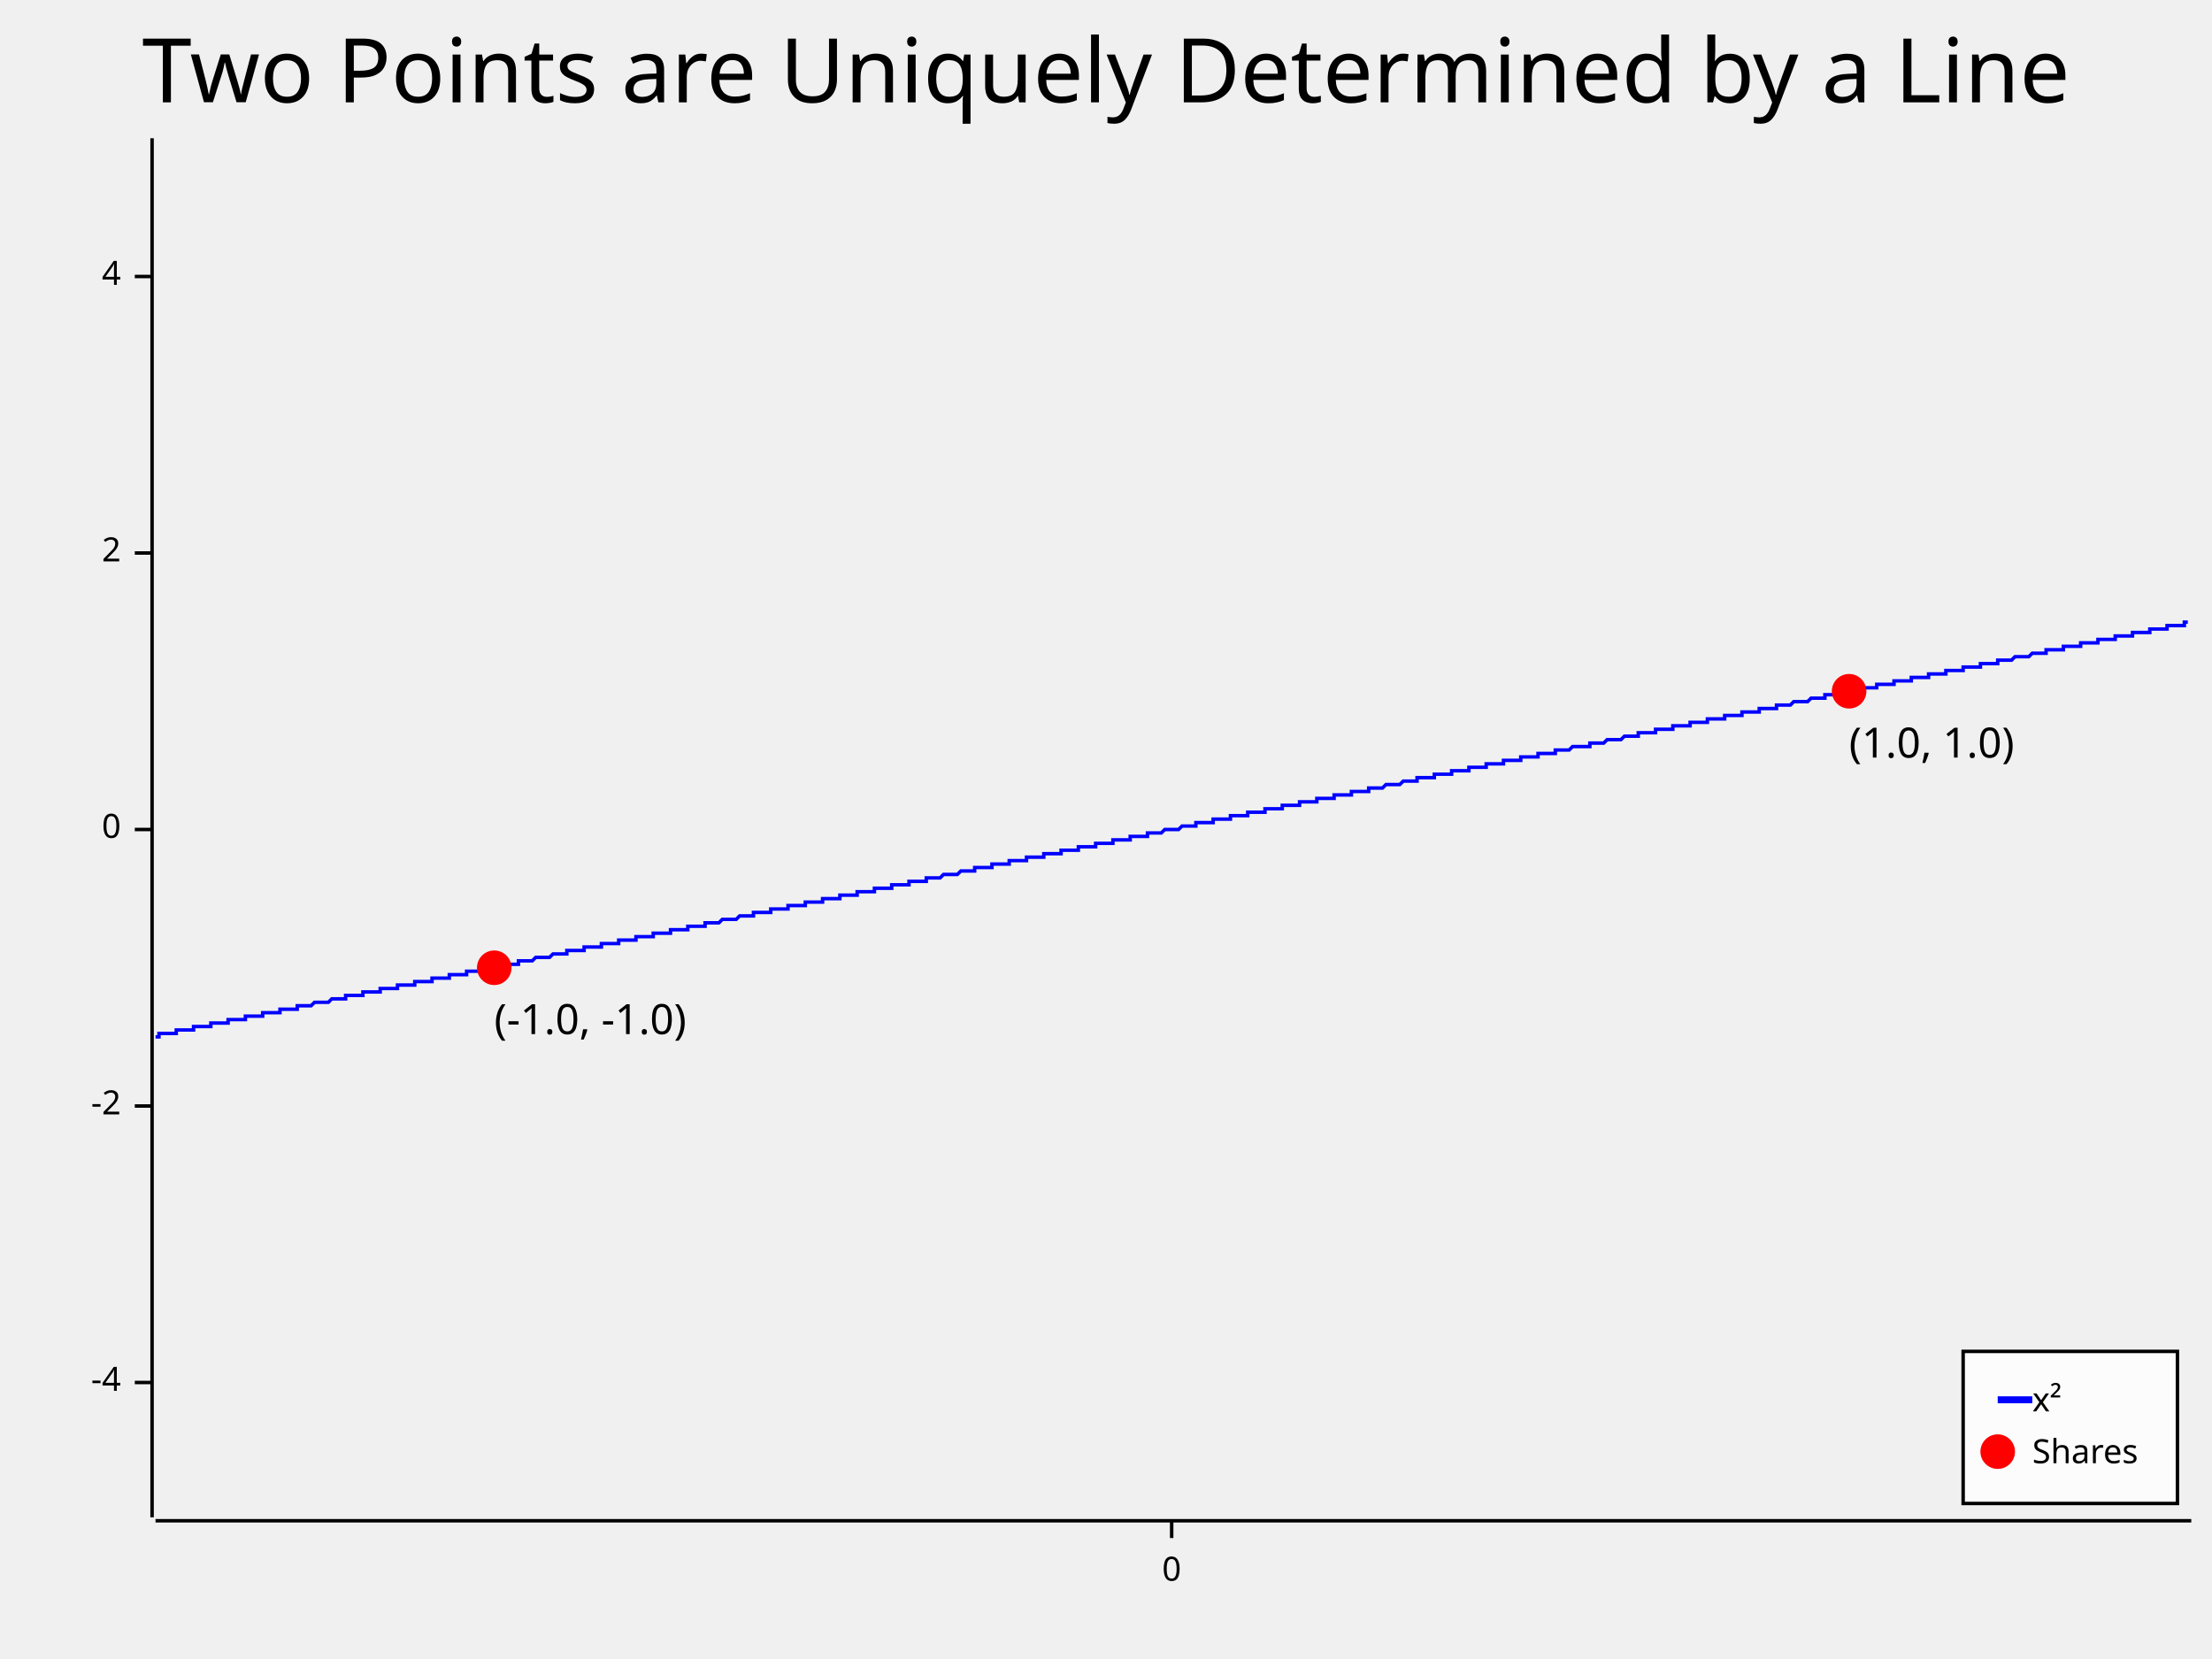
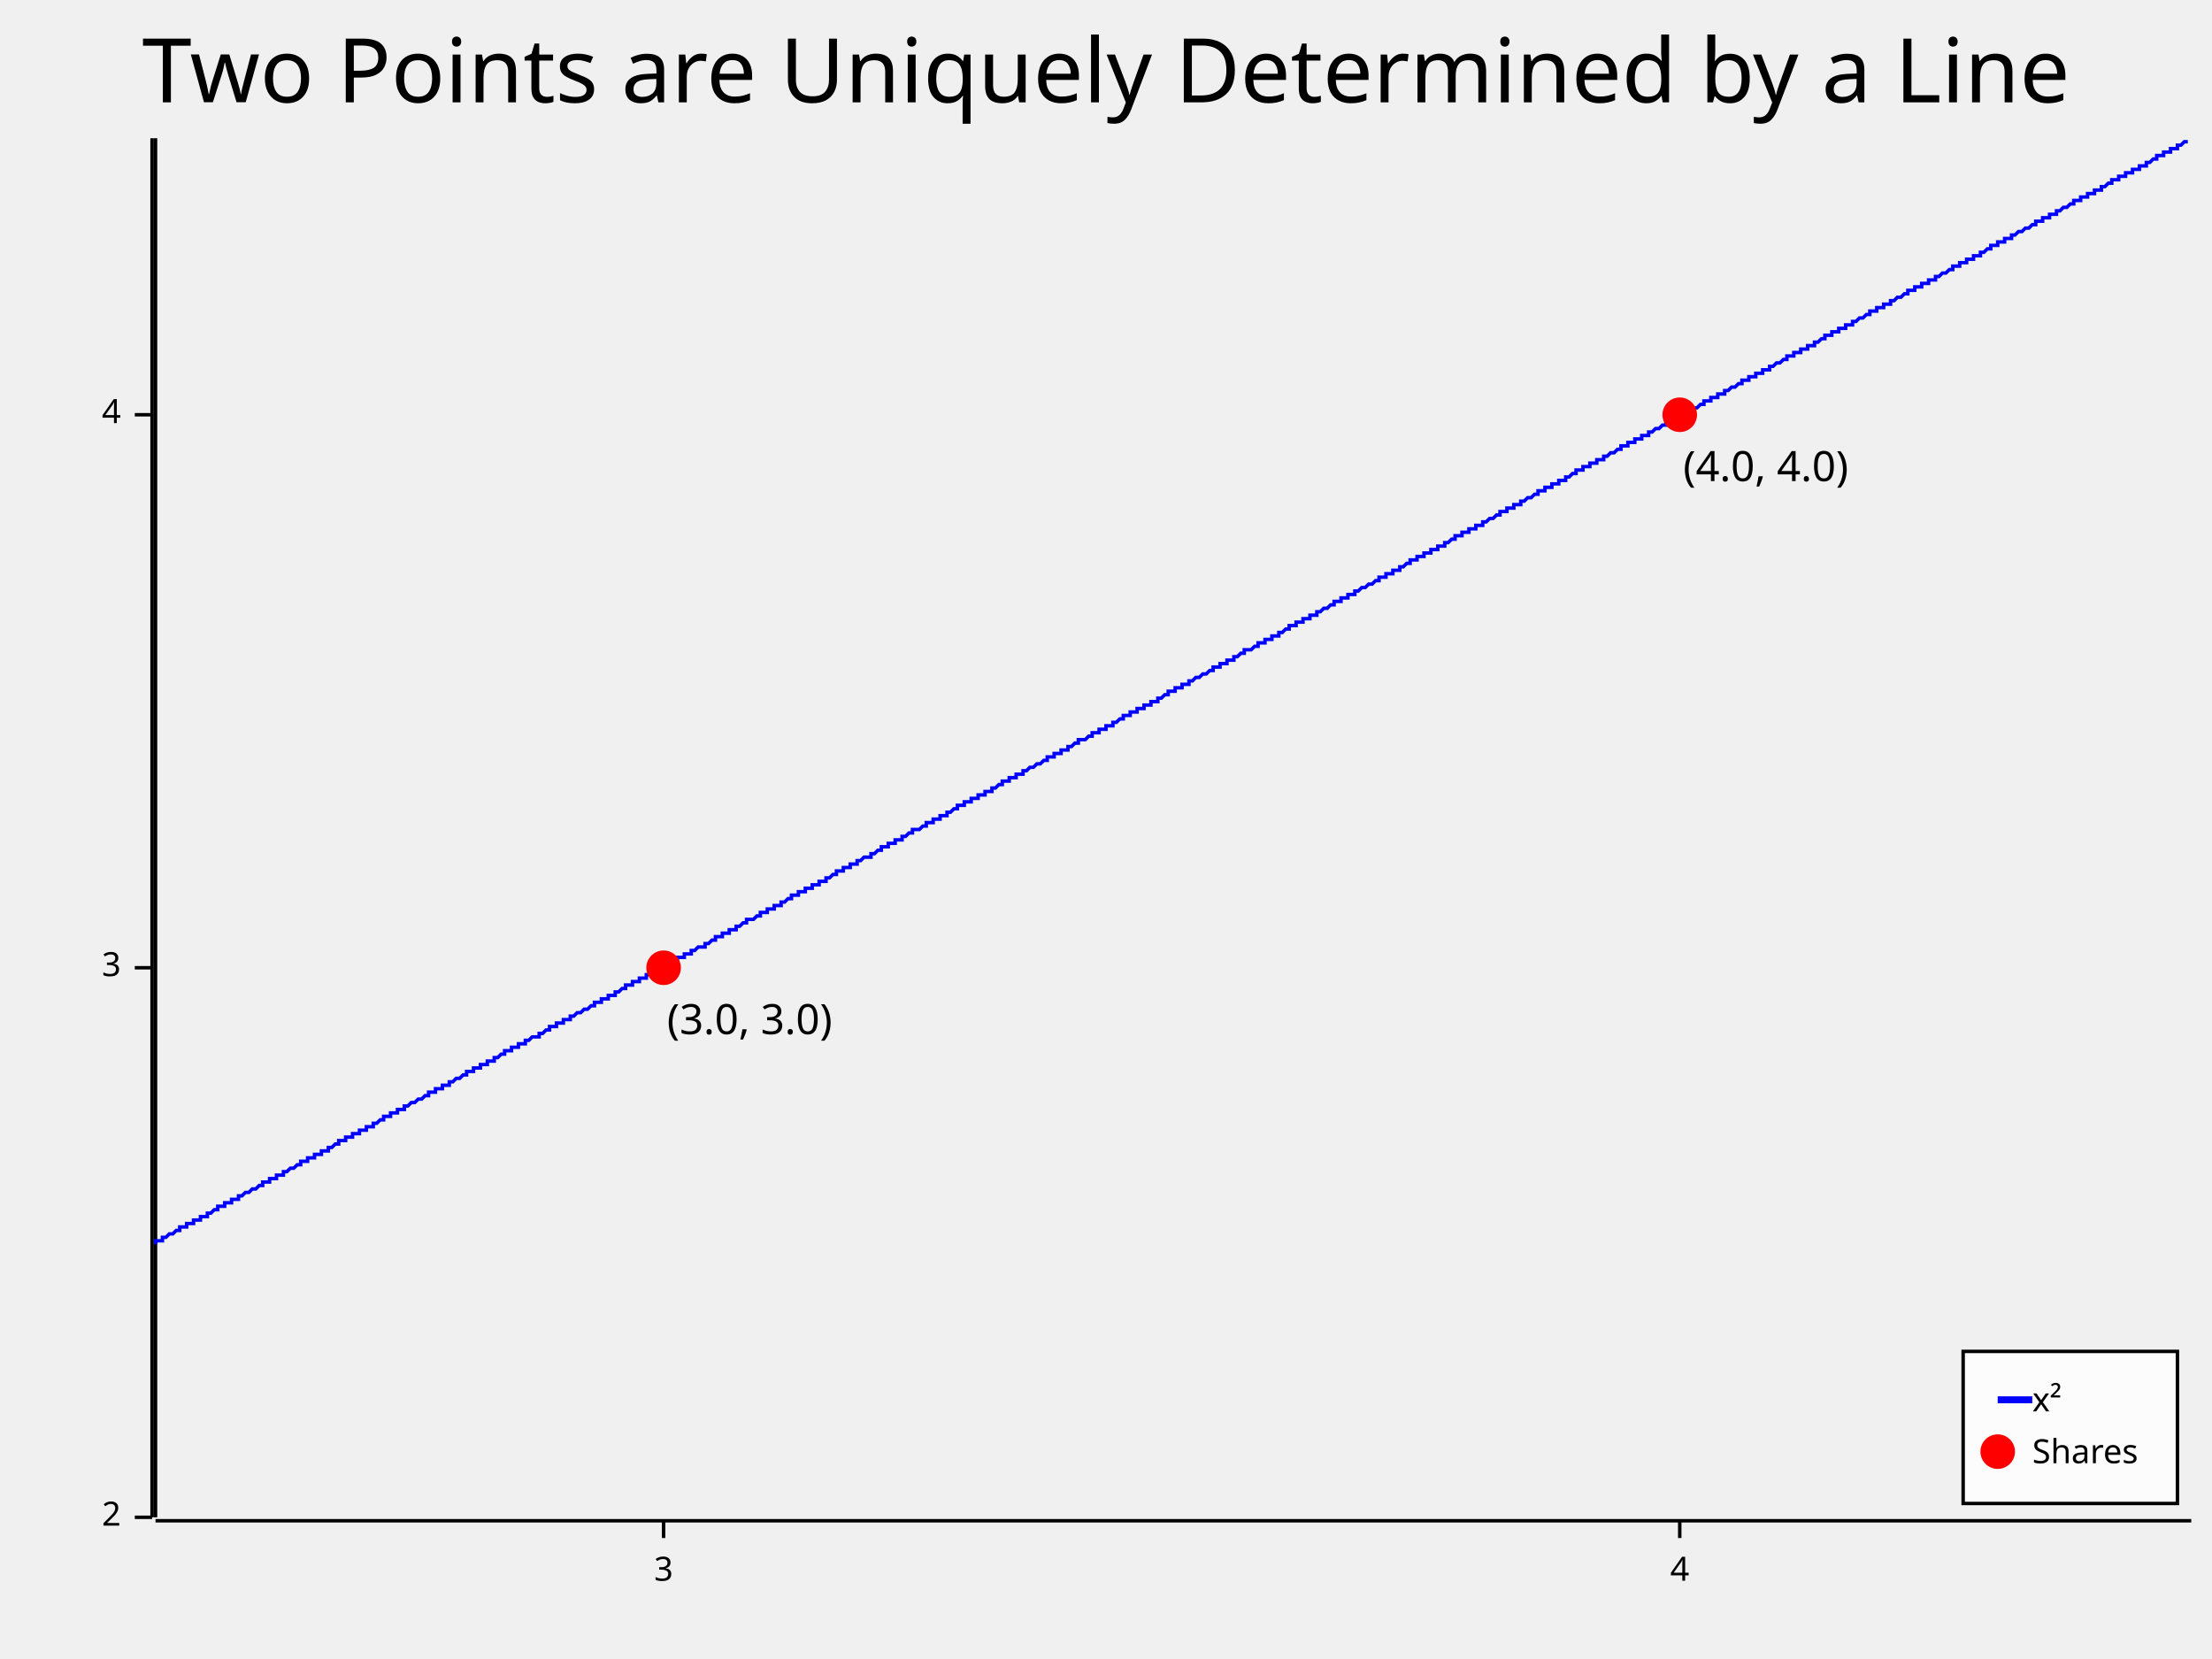
<svg xmlns="http://www.w3.org/2000/svg" width="640" height="480" viewBox="0 0 640 480">
  <text x="320" y="10" dy="0.76em" text-anchor="middle" font-family="sans-serif" font-size="25.806" opacity="1" fill="#000000">
Two Points are Uniquely Determined by a Line
</text>
  <polyline fill="none" opacity="1" stroke="#000000" stroke-width="1" points="44,40 44,439 " />
-   <text x="35" y="400" dy="0.5ex" text-anchor="end" font-family="sans-serif" font-size="9.677" opacity="1" fill="#000000">
- -4
- </text>
-   <polyline fill="none" opacity="1" stroke="#000000" stroke-width="1" points="39,400 44,400 " />
-   <text x="35" y="320" dy="0.5ex" text-anchor="end" font-family="sans-serif" font-size="9.677" opacity="1" fill="#000000">
- -2
- </text>
-   <polyline fill="none" opacity="1" stroke="#000000" stroke-width="1" points="39,320 44,320 " />
-   <text x="35" y="240" dy="0.5ex" text-anchor="end" font-family="sans-serif" font-size="9.677" opacity="1" fill="#000000">
- 0
- </text>
-   <polyline fill="none" opacity="1" stroke="#000000" stroke-width="1" points="39,240 44,240 " />
-   <text x="35" y="160" dy="0.5ex" text-anchor="end" font-family="sans-serif" font-size="9.677" opacity="1" fill="#000000">
+   <text x="35" y="439" dy="0.5ex" text-anchor="end" font-family="sans-serif" font-size="9.677" opacity="1" fill="#000000">
2
</text>
-   <polyline fill="none" opacity="1" stroke="#000000" stroke-width="1" points="39,160 44,160 " />
-   <text x="35" y="80" dy="0.5ex" text-anchor="end" font-family="sans-serif" font-size="9.677" opacity="1" fill="#000000">
+   <polyline fill="none" opacity="1" stroke="#000000" stroke-width="1" points="39,439 44,439 " />
+   <text x="35" y="280" dy="0.5ex" text-anchor="end" font-family="sans-serif" font-size="9.677" opacity="1" fill="#000000">
+ 3
+ </text>
+   <polyline fill="none" opacity="1" stroke="#000000" stroke-width="1" points="39,280 44,280 " />
+   <text x="35" y="120" dy="0.5ex" text-anchor="end" font-family="sans-serif" font-size="9.677" opacity="1" fill="#000000">
4
</text>
-   <polyline fill="none" opacity="1" stroke="#000000" stroke-width="1" points="39,80 44,80 " />
+   <polyline fill="none" opacity="1" stroke="#000000" stroke-width="1" points="39,120 44,120 " />
  <polyline fill="none" opacity="1" stroke="#000000" stroke-width="1" points="45,440 634,440 " />
-   <text x="339" y="450" dy="0.76em" text-anchor="middle" font-family="sans-serif" font-size="9.677" opacity="1" fill="#000000">
- 0
+   <text x="192" y="450" dy="0.76em" text-anchor="middle" font-family="sans-serif" font-size="9.677" opacity="1" fill="#000000">
+ 3
</text>
-   <polyline fill="none" opacity="1" stroke="#000000" stroke-width="1" points="339,440 339,445 " />
-   <polyline fill="none" opacity="1" stroke="#0000FF" stroke-width="1" points="45,300 45,300 45,300 45,300 45,300 45,300 46,300 46,300 46,300 46,299 46,299 47,299 47,299 47,299 47,299 47,299 48,299 48,299 48,299 48,299 48,299 49,299 49,299 49,299 49,299 49,299 50,299 50,299 50,299 50,299 50,299 51,299 51,299 51,299 51,298 51,298 52,298 52,298 52,298 52,298 52,298 53,298 53,298 53,298 53,298 53,298 54,298 54,298 54,298 54,298 54,298 55,298 55,298 55,298 55,298 55,298 55,298 56,298 56,298 56,297 56,297 56,297 57,297 57,297 57,297 57,297 57,297 58,297 58,297 58,297 58,297 58,297 59,297 59,297 59,297 59,297 59,297 60,297 60,297 60,297 60,297 60,297 61,297 61,297 61,296 61,296 61,296 62,296 62,296 62,296 62,296 62,296 63,296 63,296 63,296 63,296 63,296 64,296 64,296 64,296 64,296 64,296 65,296 65,296 65,296 65,296 65,296 66,296 66,296 66,295 66,295 66,295 66,295 67,295 67,295 67,295 67,295 67,295 68,295 68,295 68,295 68,295 68,295 69,295 69,295 69,295 69,295 69,295 70,295 70,295 70,295 70,295 70,295 71,295 71,295 71,294 71,294 71,294 72,294 72,294 72,294 72,294 72,294 73,294 73,294 73,294 73,294 73,294 74,294 74,294 74,294 74,294 74,294 75,294 75,294 75,294 75,294 75,294 76,294 76,294 76,293 76,293 76,293 77,293 77,293 77,293 77,293 77,293 77,293 78,293 78,293 78,293 78,293 78,293 79,293 79,293 79,293 79,293 79,293 80,293 80,293 80,293 80,293 80,293 81,293 81,292 81,292 81,292 81,292 82,292 82,292 82,292 82,292 82,292 83,292 83,292 83,292 83,292 83,292 84,292 84,292 84,292 84,292 84,292 85,292 85,292 85,292 85,292 85,292 86,292 86,291 86,291 86,291 86,291 87,291 87,291 87,291 87,291 87,291 88,291 88,291 88,291 88,291 88,291 88,291 89,291 89,291 89,291 89,291 89,291 90,291 90,291 90,291 90,291 90,291 91,290 91,290 91,290 91,290 91,290 92,290 92,290 92,290 92,290 92,290 93,290 93,290 93,290 93,290 93,290 94,290 94,290 94,290 94,290 94,290 95,290 95,290 95,290 95,290 95,290 96,289 96,289 96,289 96,289 96,289 97,289 97,289 97,289 97,289 97,289 98,289 98,289 98,289 98,289 98,289 98,289 99,289 99,289 99,289 99,289 99,289 100,289 100,289 100,289 100,289 100,288 101,288 101,288 101,288 101,288 101,288 102,288 102,288 102,288 102,288 102,288 103,288 103,288 103,288 103,288 103,288 104,288 104,288 104,288 104,288 104,288 105,288 105,288 105,288 105,288 105,287 106,287 106,287 106,287 106,287 106,287 107,287 107,287 107,287 107,287 107,287 108,287 108,287 108,287 108,287 108,287 109,287 109,287 109,287 109,287 109,287 109,287 110,287 110,287 110,287 110,286 110,286 111,286 111,286 111,286 111,286 111,286 112,286 112,286 112,286 112,286 112,286 113,286 113,286 113,286 113,286 113,286 114,286 114,286 114,286 114,286 114,286 115,286 115,286 115,286 115,285 115,285 116,285 116,285 116,285 116,285 116,285 117,285 117,285 117,285 117,285 117,285 118,285 118,285 118,285 118,285 118,285 119,285 119,285 119,285 119,285 119,285 120,285 120,285 120,285 120,284 120,284 120,284 121,284 121,284 121,284 121,284 121,284 122,284 122,284 122,284 122,284 122,284 123,284 123,284 123,284 123,284 123,284 124,284 124,284 124,284 124,284 124,284 125,284 125,284 125,283 125,283 125,283 126,283 126,283 126,283 126,283 126,283 127,283 127,283 127,283 127,283 127,283 128,283 128,283 128,283 128,283 128,283 129,283 129,283 129,283 129,283 129,283 130,283 130,283 130,282 130,282 130,282 130,282 131,282 131,282 131,282 131,282 131,282 132,282 132,282 132,282 132,282 132,282 133,282 133,282 133,282 133,282 133,282 134,282 134,282 134,282 134,282 134,282 135,282 135,281 135,281 135,281 135,281 136,281 136,281 136,281 136,281 136,281 137,281 137,281 137,281 137,281 137,281 138,281 138,281 138,281 138,281 138,281 139,281 139,281 139,281 139,281 139,281 140,281 140,280 140,280 140,280 140,280 141,280 141,280 141,280 141,280 141,280 141,280 142,280 142,280 142,280 142,280 142,280 143,280 143,280 143,280 143,280 143,280 144,280 144,280 144,280 144,280 144,280 145,279 145,279 145,279 145,279 145,279 146,279 146,279 146,279 146,279 146,279 147,279 147,279 147,279 147,279 147,279 148,279 148,279 148,279 148,279 148,279 149,279 149,279 149,279 149,279 149,279 150,279 150,278 150,278 150,278 150,278 151,278 151,278 151,278 151,278 151,278 152,278 152,278 152,278 152,278 152,278 152,278 153,278 153,278 153,278 153,278 153,278 154,278 154,278 154,278 154,278 154,278 155,277 155,277 155,277 155,277 155,277 156,277 156,277 156,277 156,277 156,277 157,277 157,277 157,277 157,277 157,277 158,277 158,277 158,277 158,277 158,277 159,277 159,277 159,277 159,277 159,277 160,276 160,276 160,276 160,276 160,276 161,276 161,276 161,276 161,276 161,276 162,276 162,276 162,276 162,276 162,276 163,276 163,276 163,276 163,276 163,276 163,276 164,276 164,276 164,276 164,276 164,275 165,275 165,275 165,275 165,275 165,275 166,275 166,275 166,275 166,275 166,275 167,275 167,275 167,275 167,275 167,275 168,275 168,275 168,275 168,275 168,275 169,275 169,275 169,275 169,275 169,274 170,274 170,274 170,274 170,274 170,274 171,274 171,274 171,274 171,274 171,274 172,274 172,274 172,274 172,274 172,274 173,274 173,274 173,274 173,274 173,274 173,274 174,274 174,274 174,274 174,273 174,273 175,273 175,273 175,273 175,273 175,273 176,273 176,273 176,273 176,273 176,273 177,273 177,273 177,273 177,273 177,273 178,273 178,273 178,273 178,273 178,273 179,273 179,273 179,273 179,272 179,272 180,272 180,272 180,272 180,272 180,272 181,272 181,272 181,272 181,272 181,272 182,272 182,272 182,272 182,272 182,272 183,272 183,272 183,272 183,272 183,272 184,272 184,272 184,272 184,271 184,271 184,271 185,271 185,271 185,271 185,271 185,271 186,271 186,271 186,271 186,271 186,271 187,271 187,271 187,271 187,271 187,271 188,271 188,271 188,271 188,271 188,271 189,271 189,271 189,270 189,270 189,270 190,270 190,270 190,270 190,270 190,270 191,270 191,270 191,270 191,270 191,270 192,270 192,270 192,270 192,270 192,270 193,270 193,270 193,270 193,270 193,270 194,270 194,270 194,269 194,269 194,269 195,269 195,269 195,269 195,269 195,269 195,269 196,269 196,269 196,269 196,269 196,269 197,269 197,269 197,269 197,269 197,269 198,269 198,269 198,269 198,269 198,269 199,269 199,268 199,268 199,268 199,268 200,268 200,268 200,268 200,268 200,268 201,268 201,268 201,268 201,268 201,268 202,268 202,268 202,268 202,268 202,268 203,268 203,268 203,268 203,268 203,268 204,268 204,267 204,267 204,267 204,267 205,267 205,267 205,267 205,267 205,267 205,267 206,267 206,267 206,267 206,267 206,267 207,267 207,267 207,267 207,267 207,267 208,267 208,267 208,267 208,267 208,267 209,266 209,266 209,266 209,266 209,266 210,266 210,266 210,266 210,266 210,266 211,266 211,266 211,266 211,266 211,266 212,266 212,266 212,266 212,266 212,266 213,266 213,266 213,266 213,266 213,266 214,265 214,265 214,265 214,265 214,265 215,265 215,265 215,265 215,265 215,265 216,265 216,265 216,265 216,265 216,265 216,265 217,265 217,265 217,265 217,265 217,265 218,265 218,265 218,265 218,265 218,264 219,264 219,264 219,264 219,264 219,264 220,264 220,264 220,264 220,264 220,264 221,264 221,264 221,264 221,264 221,264 222,264 222,264 222,264 222,264 222,264 223,264 223,264 223,264 223,264 223,263 224,263 224,263 224,263 224,263 224,263 225,263 225,263 225,263 225,263 225,263 226,263 226,263 226,263 226,263 226,263 227,263 227,263 227,263 227,263 227,263 227,263 228,263 228,263 228,263 228,263 228,262 229,262 229,262 229,262 229,262 229,262 230,262 230,262 230,262 230,262 230,262 231,262 231,262 231,262 231,262 231,262 232,262 232,262 232,262 232,262 232,262 233,262 233,262 233,262 233,262 233,261 234,261 234,261 234,261 234,261 234,261 235,261 235,261 235,261 235,261 235,261 236,261 236,261 236,261 236,261 236,261 237,261 237,261 237,261 237,261 237,261 238,261 238,261 238,261 238,261 238,260 238,260 239,260 239,260 239,260 239,260 239,260 240,260 240,260 240,260 240,260 240,260 241,260 241,260 241,260 241,260 241,260 242,260 242,260 242,260 242,260 242,260 243,260 243,260 243,260 243,259 243,259 244,259 244,259 244,259 244,259 244,259 245,259 245,259 245,259 245,259 245,259 246,259 246,259 246,259 246,259 246,259 247,259 247,259 247,259 247,259 247,259 248,259 248,259 248,259 248,258 248,258 248,258 249,258 249,258 249,258 249,258 249,258 250,258 250,258 250,258 250,258 250,258 251,258 251,258 251,258 251,258 251,258 252,258 252,258 252,258 252,258 252,258 253,258 253,258 253,257 253,257 253,257 254,257 254,257 254,257 254,257 254,257 255,257 255,257 255,257 255,257 255,257 256,257 256,257 256,257 256,257 256,257 257,257 257,257 257,257 257,257 257,257 258,257 258,257 258,256 258,256 258,256 259,256 259,256 259,256 259,256 259,256 259,256 260,256 260,256 260,256 260,256 260,256 261,256 261,256 261,256 261,256 261,256 262,256 262,256 262,256 262,256 262,256 263,256 263,255 263,255 263,255 263,255 264,255 264,255 264,255 264,255 264,255 265,255 265,255 265,255 265,255 265,255 266,255 266,255 266,255 266,255 266,255 267,255 267,255 267,255 267,255 267,255 268,255 268,254 268,254 268,254 268,254 269,254 269,254 269,254 269,254 269,254 270,254 270,254 270,254 270,254 270,254 270,254 271,254 271,254 271,254 271,254 271,254 272,254 272,254 272,254 272,254 272,254 273,253 273,253 273,253 273,253 273,253 274,253 274,253 274,253 274,253 274,253 275,253 275,253 275,253 275,253 275,253 276,253 276,253 276,253 276,253 276,253 277,253 277,253 277,253 277,253 277,253 278,252 278,252 278,252 278,252 278,252 279,252 279,252 279,252 279,252 279,252 280,252 280,252 280,252 280,252 280,252 280,252 281,252 281,252 281,252 281,252 281,252 282,252 282,252 282,252 282,252 282,251 283,251 283,251 283,251 283,251 283,251 284,251 284,251 284,251 284,251 284,251 285,251 285,251 285,251 285,251 285,251 286,251 286,251 286,251 286,251 286,251 287,251 287,251 287,251 287,251 287,250 288,250 288,250 288,250 288,250 288,250 289,250 289,250 289,250 289,250 289,250 290,250 290,250 290,250 290,250 290,250 291,250 291,250 291,250 291,250 291,250 291,250 292,250 292,250 292,250 292,249 292,249 293,249 293,249 293,249 293,249 293,249 294,249 294,249 294,249 294,249 294,249 295,249 295,249 295,249 295,249 295,249 296,249 296,249 296,249 296,249 296,249 297,249 297,249 297,249 297,248 297,248 298,248 298,248 298,248 298,248 298,248 299,248 299,248 299,248 299,248 299,248 300,248 300,248 300,248 300,248 300,248 301,248 301,248 301,248 301,248 301,248 302,248 302,248 302,248 302,247 302,247 302,247 303,247 303,247 303,247 303,247 303,247 304,247 304,247 304,247 304,247 304,247 305,247 305,247 305,247 305,247 305,247 306,247 306,247 306,247 306,247 306,247 307,247 307,247 307,247 307,246 307,246 308,246 308,246 308,246 308,246 308,246 309,246 309,246 309,246 309,246 309,246 310,246 310,246 310,246 310,246 310,246 311,246 311,246 311,246 311,246 311,246 312,246 312,246 312,246 312,245 312,245 312,245 313,245 313,245 313,245 313,245 313,245 314,245 314,245 314,245 314,245 314,245 315,245 315,245 315,245 315,245 315,245 316,245 316,245 316,245 316,245 316,245 317,245 317,245 317,244 317,244 317,244 318,244 318,244 318,244 318,244 318,244 319,244 319,244 319,244 319,244 319,244 320,244 320,244 320,244 320,244 320,244 321,244 321,244 321,244 321,244 321,244 322,244 322,244 322,243 322,243 322,243 323,243 323,243 323,243 323,243 323,243 323,243 324,243 324,243 324,243 324,243 324,243 325,243 325,243 325,243 325,243 325,243 326,243 326,243 326,243 326,243 326,243 327,243 327,242 327,242 327,242 327,242 328,242 328,242 328,242 328,242 328,242 329,242 329,242 329,242 329,242 329,242 330,242 330,242 330,242 330,242 330,242 331,242 331,242 331,242 331,242 331,242 332,242 332,241 332,241 332,241 332,241 333,241 333,241 333,241 333,241 333,241 334,241 334,241 334,241 334,241 334,241 334,241 335,241 335,241 335,241 335,241 335,241 336,241 336,241 336,241 336,241 336,241 337,240 337,240 337,240 337,240 337,240 338,240 338,240 338,240 338,240 338,240 339,240 339,240 339,240 339,240 339,240 340,240 340,240 340,240 340,240 340,240 341,240 341,240 341,240 341,240 341,240 342,239 342,239 342,239 342,239 342,239 343,239 343,239 343,239 343,239 343,239 344,239 344,239 344,239 344,239 344,239 345,239 345,239 345,239 345,239 345,239 345,239 346,239 346,239 346,239 346,239 346,238 347,238 347,238 347,238 347,238 347,238 348,238 348,238 348,238 348,238 348,238 349,238 349,238 349,238 349,238 349,238 350,238 350,238 350,238 350,238 350,238 351,238 351,238 351,238 351,238 351,237 352,237 352,237 352,237 352,237 352,237 353,237 353,237 353,237 353,237 353,237 354,237 354,237 354,237 354,237 354,237 355,237 355,237 355,237 355,237 355,237 355,237 356,237 356,237 356,237 356,236 356,236 357,236 357,236 357,236 357,236 357,236 358,236 358,236 358,236 358,236 358,236 359,236 359,236 359,236 359,236 359,236 360,236 360,236 360,236 360,236 360,236 361,236 361,236 361,236 361,235 361,235 362,235 362,235 362,235 362,235 362,235 363,235 363,235 363,235 363,235 363,235 364,235 364,235 364,235 364,235 364,235 365,235 365,235 365,235 365,235 365,235 366,235 366,235 366,235 366,234 366,234 366,234 367,234 367,234 367,234 367,234 367,234 368,234 368,234 368,234 368,234 368,234 369,234 369,234 369,234 369,234 369,234 370,234 370,234 370,234 370,234 370,234 371,234 371,234 371,233 371,233 371,233 372,233 372,233 372,233 372,233 372,233 373,233 373,233 373,233 373,233 373,233 374,233 374,233 374,233 374,233 374,233 375,233 375,233 375,233 375,233 375,233 376,233 376,233 376,232 376,232 376,232 377,232 377,232 377,232 377,232 377,232 377,232 378,232 378,232 378,232 378,232 378,232 379,232 379,232 379,232 379,232 379,232 380,232 380,232 380,232 380,232 380,232 381,232 381,231 381,231 381,231 381,231 382,231 382,231 382,231 382,231 382,231 383,231 383,231 383,231 383,231 383,231 384,231 384,231 384,231 384,231 384,231 385,231 385,231 385,231 385,231 385,231 386,231 386,231 386,230 386,230 386,230 387,230 387,230 387,230 387,230 387,230 387,230 388,230 388,230 388,230 388,230 388,230 389,230 389,230 389,230 389,230 389,230 390,230 390,230 390,230 390,230 390,230 391,230 391,229 391,229 391,229 391,229 392,229 392,229 392,229 392,229 392,229 393,229 393,229 393,229 393,229 393,229 394,229 394,229 394,229 394,229 394,229 395,229 395,229 395,229 395,229 395,229 396,229 396,228 396,228 396,228 396,228 397,228 397,228 397,228 397,228 397,228 398,228 398,228 398,228 398,228 398,228 398,228 399,228 399,228 399,228 399,228 399,228 400,228 400,228 400,228 400,228 400,228 401,227 401,227 401,227 401,227 401,227 402,227 402,227 402,227 402,227 402,227 403,227 403,227 403,227 403,227 403,227 404,227 404,227 404,227 404,227 404,227 405,227 405,227 405,227 405,227 405,227 406,226 406,226 406,226 406,226 406,226 407,226 407,226 407,226 407,226 407,226 408,226 408,226 408,226 408,226 408,226 409,226 409,226 409,226 409,226 409,226 409,226 410,226 410,226 410,226 410,226 410,225 411,225 411,225 411,225 411,225 411,225 412,225 412,225 412,225 412,225 412,225 413,225 413,225 413,225 413,225 413,225 414,225 414,225 414,225 414,225 414,225 415,225 415,225 415,225 415,225 415,224 416,224 416,224 416,224 416,224 416,224 417,224 417,224 417,224 417,224 417,224 418,224 418,224 418,224 418,224 418,224 419,224 419,224 419,224 419,224 419,224 420,224 420,224 420,224 420,224 420,223 420,223 421,223 421,223 421,223 421,223 421,223 422,223 422,223 422,223 422,223 422,223 423,223 423,223 423,223 423,223 423,223 424,223 424,223 424,223 424,223 424,223 425,223 425,223 425,223 425,222 425,222 426,222 426,222 426,222 426,222 426,222 427,222 427,222 427,222 427,222 427,222 428,222 428,222 428,222 428,222 428,222 429,222 429,222 429,222 429,222 429,222 430,222 430,222 430,222 430,221 430,221 430,221 431,221 431,221 431,221 431,221 431,221 432,221 432,221 432,221 432,221 432,221 433,221 433,221 433,221 433,221 433,221 434,221 434,221 434,221 434,221 434,221 435,221 435,221 435,220 435,220 435,220 436,220 436,220 436,220 436,220 436,220 437,220 437,220 437,220 437,220 437,220 438,220 438,220 438,220 438,220 438,220 439,220 439,220 439,220 439,220 439,220 440,220 440,220 440,219 440,219 440,219 441,219 441,219 441,219 441,219 441,219 441,219 442,219 442,219 442,219 442,219 442,219 443,219 443,219 443,219 443,219 443,219 444,219 444,219 444,219 444,219 444,219 445,219 445,218 445,218 445,218 445,218 446,218 446,218 446,218 446,218 446,218 447,218 447,218 447,218 447,218 447,218 448,218 448,218 448,218 448,218 448,218 449,218 449,218 449,218 449,218 449,218 450,218 450,217 450,217 450,217 450,217 451,217 451,217 451,217 451,217 451,217 452,217 452,217 452,217 452,217 452,217 452,217 453,217 453,217 453,217 453,217 453,217 454,217 454,217 454,217 454,217 454,217 455,216 455,216 455,216 455,216 455,216 456,216 456,216 456,216 456,216 456,216 457,216 457,216 457,216 457,216 457,216 458,216 458,216 458,216 458,216 458,216 459,216 459,216 459,216 459,216 459,216 460,216 460,215 460,215 460,215 460,215 461,215 461,215 461,215 461,215 461,215 462,215 462,215 462,215 462,215 462,215 462,215 463,215 463,215 463,215 463,215 463,215 464,215 464,215 464,215 464,215 464,215 465,214 465,214 465,214 465,214 465,214 466,214 466,214 466,214 466,214 466,214 467,214 467,214 467,214 467,214 467,214 468,214 468,214 468,214 468,214 468,214 469,214 469,214 469,214 469,214 469,214 470,213 470,213 470,213 470,213 470,213 471,213 471,213 471,213 471,213 471,213 472,213 472,213 472,213 472,213 472,213 473,213 473,213 473,213 473,213 473,213 473,213 474,213 474,213 474,213 474,213 474,212 475,212 475,212 475,212 475,212 475,212 476,212 476,212 476,212 476,212 476,212 477,212 477,212 477,212 477,212 477,212 478,212 478,212 478,212 478,212 478,212 479,212 479,212 479,212 479,212 479,211 480,211 480,211 480,211 480,211 480,211 481,211 481,211 481,211 481,211 481,211 482,211 482,211 482,211 482,211 482,211 483,211 483,211 483,211 483,211 483,211 484,211 484,211 484,211 484,211 484,210 484,210 485,210 485,210 485,210 485,210 485,210 486,210 486,210 486,210 486,210 486,210 487,210 487,210 487,210 487,210 487,210 488,210 488,210 488,210 488,210 488,210 489,210 489,210 489,210 489,209 489,209 490,209 490,209 490,209 490,209 490,209 491,209 491,209 491,209 491,209 491,209 492,209 492,209 492,209 492,209 492,209 493,209 493,209 493,209 493,209 493,209 494,209 494,209 494,209 494,208 494,208 494,208 495,208 495,208 495,208 495,208 495,208 496,208 496,208 496,208 496,208 496,208 497,208 497,208 497,208 497,208 497,208 498,208 498,208 498,208 498,208 498,208 499,208 499,208 499,207 499,207 499,207 500,207 500,207 500,207 500,207 500,207 501,207 501,207 501,207 501,207 501,207 502,207 502,207 502,207 502,207 502,207 503,207 503,207 503,207 503,207 503,207 504,207 504,207 504,206 504,206 504,206 505,206 505,206 505,206 505,206 505,206 505,206 506,206 506,206 506,206 506,206 506,206 507,206 507,206 507,206 507,206 507,206 508,206 508,206 508,206 508,206 508,206 509,206 509,205 509,205 509,205 509,205 510,205 510,205 510,205 510,205 510,205 511,205 511,205 511,205 511,205 511,205 512,205 512,205 512,205 512,205 512,205 513,205 513,205 513,205 513,205 513,205 514,205 514,204 514,204 514,204 514,204 515,204 515,204 515,204 515,204 515,204 516,204 516,204 516,204 516,204 516,204 516,204 517,204 517,204 517,204 517,204 517,204 518,204 518,204 518,204 518,204 518,204 519,203 519,203 519,203 519,203 519,203 520,203 520,203 520,203 520,203 520,203 521,203 521,203 521,203 521,203 521,203 522,203 522,203 522,203 522,203 522,203 523,203 523,203 523,203 523,203 523,203 524,202 524,202 524,202 524,202 524,202 525,202 525,202 525,202 525,202 525,202 526,202 526,202 526,202 526,202 526,202 527,202 527,202 527,202 527,202 527,202 527,202 528,202 528,202 528,202 528,202 528,201 529,201 529,201 529,201 529,201 529,201 530,201 530,201 530,201 530,201 530,201 531,201 531,201 531,201 531,201 531,201 532,201 532,201 532,201 532,201 532,201 533,201 533,201 533,201 533,201 533,200 534,200 534,200 534,200 534,200 534,200 535,200 535,200 535,200 535,200 535,200 536,200 536,200 536,200 536,200 536,200 537,200 537,200 537,200 537,200 537,200 537,200 538,200 538,200 538,200 538,200 538,199 539,199 539,199 539,199 539,199 539,199 540,199 540,199 540,199 540,199 540,199 541,199 541,199 541,199 541,199 541,199 542,199 542,199 542,199 542,199 542,199 543,199 543,199 543,199 543,199 543,198 544,198 544,198 544,198 544,198 544,198 545,198 545,198 545,198 545,198 545,198 546,198 546,198 546,198 546,198 546,198 547,198 547,198 547,198 547,198 547,198 548,198 548,198 548,198 548,198 548,197 548,197 549,197 549,197 549,197 549,197 549,197 550,197 550,197 550,197 550,197 550,197 551,197 551,197 551,197 551,197 551,197 552,197 552,197 552,197 552,197 552,197 553,197 553,197 553,197 553,196 553,196 554,196 554,196 554,196 554,196 554,196 555,196 555,196 555,196 555,196 555,196 556,196 556,196 556,196 556,196 556,196 557,196 557,196 557,196 557,196 557,196 558,196 558,196 558,196 558,195 558,195 559,195 559,195 559,195 559,195 559,195 559,195 560,195 560,195 560,195 560,195 560,195 561,195 561,195 561,195 561,195 561,195 562,195 562,195 562,195 562,195 562,195 563,195 563,195 563,194 563,194 563,194 564,194 564,194 564,194 564,194 564,194 565,194 565,194 565,194 565,194 565,194 566,194 566,194 566,194 566,194 566,194 567,194 567,194 567,194 567,194 567,194 568,194 568,194 568,193 568,193 568,193 569,193 569,193 569,193 569,193 569,193 569,193 570,193 570,193 570,193 570,193 570,193 571,193 571,193 571,193 571,193 571,193 572,193 572,193 572,193 572,193 572,193 573,193 573,192 573,192 573,192 573,192 574,192 574,192 574,192 574,192 574,192 575,192 575,192 575,192 575,192 575,192 576,192 576,192 576,192 576,192 576,192 577,192 577,192 577,192 577,192 577,192 578,192 578,191 578,191 578,191 578,191 579,191 579,191 579,191 579,191 579,191 580,191 580,191 580,191 580,191 580,191 580,191 581,191 581,191 581,191 581,191 581,191 582,191 582,191 582,191 582,191 582,191 583,190 583,190 583,190 583,190 583,190 584,190 584,190 584,190 584,190 584,190 585,190 585,190 585,190 585,190 585,190 586,190 586,190 586,190 586,190 586,190 587,190 587,190 587,190 587,190 587,190 588,189 588,189 588,189 588,189 588,189 589,189 589,189 589,189 589,189 589,189 590,189 590,189 590,189 590,189 590,189 591,189 591,189 591,189 591,189 591,189 591,189 592,189 592,189 592,189 592,189 592,188 593,188 593,188 593,188 593,188 593,188 594,188 594,188 594,188 594,188 594,188 595,188 595,188 595,188 595,188 595,188 596,188 596,188 596,188 596,188 596,188 597,188 597,188 597,188 597,188 597,187 598,187 598,187 598,187 598,187 598,187 599,187 599,187 599,187 599,187 599,187 600,187 600,187 600,187 600,187 600,187 601,187 601,187 601,187 601,187 601,187 602,187 602,187 602,187 602,187 602,186 602,186 603,186 603,186 603,186 603,186 603,186 604,186 604,186 604,186 604,186 604,186 605,186 605,186 605,186 605,186 605,186 606,186 606,186 606,186 606,186 606,186 607,186 607,186 607,186 607,185 607,185 608,185 608,185 608,185 608,185 608,185 609,185 609,185 609,185 609,185 609,185 610,185 610,185 610,185 610,185 610,185 611,185 611,185 611,185 611,185 611,185 612,185 612,185 612,185 612,184 612,184 612,184 613,184 613,184 613,184 613,184 613,184 614,184 614,184 614,184 614,184 614,184 615,184 615,184 615,184 615,184 615,184 616,184 616,184 616,184 616,184 616,184 617,184 617,184 617,183 617,183 617,183 618,183 618,183 618,183 618,183 618,183 619,183 619,183 619,183 619,183 619,183 620,183 620,183 620,183 620,183 620,183 621,183 621,183 621,183 621,183 621,183 622,183 622,183 622,183 622,182 622,182 623,182 623,182 623,182 623,182 623,182 623,182 624,182 624,182 624,182 624,182 624,182 625,182 625,182 625,182 625,182 625,182 626,182 626,182 626,182 626,182 626,182 627,182 627,182 627,181 627,181 627,181 628,181 628,181 628,181 628,181 628,181 629,181 629,181 629,181 629,181 629,181 630,181 630,181 630,181 630,181 630,181 631,181 631,181 631,181 631,181 631,181 632,181 632,181 632,180 632,180 632,180 633,180 633,180 633,180 633,180 633,180 " />
-   <circle cx="143" cy="280" r="5" opacity="1" fill="#FF0000" stroke="none" stroke-width="1" />
-   <text x="143" y="290" dy="0.76em" text-anchor="start" font-family="sans-serif" font-size="12.097" opacity="1" fill="#000000">
- (-1.0, -1.0)
+   <polyline fill="none" opacity="1" stroke="#000000" stroke-width="1" points="192,440 192,445 " />
+   <text x="486" y="450" dy="0.76em" text-anchor="middle" font-family="sans-serif" font-size="9.677" opacity="1" fill="#000000">
+ 4
</text>
-   <circle cx="535" cy="200" r="5" opacity="1" fill="#FF0000" stroke="none" stroke-width="1" />
-   <text x="535" y="210" dy="0.76em" text-anchor="start" font-family="sans-serif" font-size="12.097" opacity="1" fill="#000000">
- (1.0, 1.0)
+   <polyline fill="none" opacity="1" stroke="#000000" stroke-width="1" points="486,440 486,445 " />
+   <polyline fill="none" opacity="1" stroke="#000000" stroke-width="1" points="45,439 45,40 " />
+   <polyline fill="none" opacity="1" stroke="#0000FF" stroke-width="1" points="45,360 45,360 45,359 45,359 46,359 46,359 46,359 47,359 47,358 47,358 47,358 48,358 48,358 48,358 49,357 49,357 49,357 50,357 50,357 50,357 50,357 51,356 51,356 51,356 52,356 52,356 52,356 52,355 53,355 53,355 53,355 54,355 54,355 54,354 55,354 55,354 55,354 55,354 56,354 56,353 56,353 57,353 57,353 57,353 57,353 58,353 58,352 58,352 59,352 59,352 59,352 60,352 60,351 60,351 60,351 61,351 61,351 61,351 62,350 62,350 62,350 62,350 63,350 63,350 63,349 64,349 64,349 64,349 65,349 65,349 65,349 65,348 66,348 66,348 66,348 67,348 67,348 67,347 67,347 68,347 68,347 68,347 69,347 69,346 69,346 70,346 70,346 70,346 70,346 71,345 71,345 71,345 72,345 72,345 72,345 72,345 73,344 73,344 73,344 74,344 74,344 74,344 75,343 75,343 75,343 75,343 76,343 76,343 76,342 77,342 77,342 77,342 77,342 78,342 78,342 78,341 79,341 79,341 79,341 80,341 80,341 80,340 80,340 81,340 81,340 81,340 82,340 82,339 82,339 82,339 83,339 83,339 83,339 84,338 84,338 84,338 85,338 85,338 85,338 85,338 86,337 86,337 86,337 87,337 87,337 87,337 87,336 88,336 88,336 88,336 89,336 89,336 89,335 90,335 90,335 90,335 90,335 91,335 91,334 91,334 92,334 92,334 92,334 93,334 93,334 93,333 93,333 94,333 94,333 94,333 95,333 95,332 95,332 95,332 96,332 96,332 96,332 97,331 97,331 97,331 98,331 98,331 98,331 98,330 99,330 99,330 99,330 100,330 100,330 100,330 100,329 101,329 101,329 101,329 102,329 102,329 102,328 103,328 103,328 103,328 103,328 104,328 104,327 104,327 105,327 105,327 105,327 105,327 106,327 106,326 106,326 107,326 107,326 107,326 108,326 108,325 108,325 108,325 109,325 109,325 109,325 110,324 110,324 110,324 110,324 111,324 111,324 111,323 112,323 112,323 112,323 113,323 113,323 113,323 113,322 114,322 114,322 114,322 115,322 115,322 115,321 115,321 116,321 116,321 116,321 117,321 117,320 117,320 118,320 118,320 118,320 118,320 119,319 119,319 119,319 120,319 120,319 120,319 120,319 121,318 121,318 121,318 122,318 122,318 122,318 123,317 123,317 123,317 123,317 124,317 124,317 124,316 125,316 125,316 125,316 125,316 126,316 126,315 126,315 127,315 127,315 127,315 128,315 128,315 128,314 128,314 129,314 129,314 129,314 130,314 130,313 130,313 130,313 131,313 131,313 131,313 132,312 132,312 132,312 133,312 133,312 133,312 133,312 134,311 134,311 134,311 135,311 135,311 135,311 135,310 136,310 136,310 136,310 137,310 137,310 137,309 138,309 138,309 138,309 138,309 139,309 139,308 139,308 140,308 140,308 140,308 141,308 141,308 141,307 141,307 142,307 142,307 142,307 143,307 143,306 143,306 143,306 144,306 144,306 144,306 145,305 145,305 145,305 146,305 146,305 146,305 146,304 147,304 147,304 147,304 148,304 148,304 148,304 148,303 149,303 149,303 149,303 150,303 150,303 150,302 151,302 151,302 151,302 151,302 152,302 152,301 152,301 153,301 153,301 153,301 153,301 154,300 154,300 154,300 155,300 155,300 155,300 156,300 156,299 156,299 156,299 157,299 157,299 157,299 158,298 158,298 158,298 158,298 159,298 159,298 159,297 160,297 160,297 160,297 161,297 161,297 161,297 161,296 162,296 162,296 162,296 163,296 163,296 163,295 163,295 164,295 164,295 164,295 165,295 165,294 165,294 166,294 166,294 166,294 166,294 167,293 167,293 167,293 168,293 168,293 168,293 168,293 169,292 169,292 169,292 170,292 170,292 170,292 171,291 171,291 171,291 171,291 172,291 172,291 172,290 173,290 173,290 173,290 173,290 174,290 174,289 174,289 175,289 175,289 175,289 176,289 176,289 176,288 176,288 177,288 177,288 177,288 178,288 178,287 178,287 178,287 179,287 179,287 179,287 180,286 180,286 180,286 181,286 181,286 181,286 181,285 182,285 182,285 182,285 183,285 183,285 183,285 183,284 184,284 184,284 184,284 185,284 185,284 185,283 186,283 186,283 186,283 186,283 187,283 187,282 187,282 188,282 188,282 188,282 189,282 189,282 189,281 189,281 190,281 190,281 190,281 191,281 191,280 191,280 191,280 192,280 192,280 192,280 193,279 193,279 193,279 194,279 194,279 194,279 194,278 195,278 195,278 195,278 196,278 196,278 196,278 196,277 197,277 197,277 197,277 198,277 198,277 198,276 199,276 199,276 199,276 199,276 200,276 200,275 200,275 201,275 201,275 201,275 201,275 202,274 202,274 202,274 203,274 203,274 203,274 204,274 204,273 204,273 204,273 205,273 205,273 205,273 206,272 206,272 206,272 206,272 207,272 207,272 207,271 208,271 208,271 208,271 209,271 209,271 209,270 209,270 210,270 210,270 210,270 211,270 211,270 211,269 211,269 212,269 212,269 212,269 213,269 213,268 213,268 214,268 214,268 214,268 214,268 215,267 215,267 215,267 216,267 216,267 216,267 216,266 217,266 217,266 217,266 218,266 218,266 218,266 219,265 219,265 219,265 219,265 220,265 220,265 220,264 221,264 221,264 221,264 221,264 222,264 222,263 222,263 223,263 223,263 223,263 224,263 224,263 224,262 224,262 225,262 225,262 225,262 226,262 226,261 226,261 226,261 227,261 227,261 227,261 228,260 228,260 228,260 229,260 229,260 229,260 229,259 230,259 230,259 230,259 231,259 231,259 231,259 231,258 232,258 232,258 232,258 233,258 233,258 233,257 234,257 234,257 234,257 234,257 235,257 235,256 235,256 236,256 236,256 236,256 237,256 237,255 237,255 237,255 238,255 238,255 238,255 239,255 239,254 239,254 239,254 240,254 240,254 240,254 241,253 241,253 241,253 242,253 242,253 242,253 242,252 243,252 243,252 243,252 244,252 244,252 244,251 244,251 245,251 245,251 245,251 246,251 246,251 246,250 247,250 247,250 247,250 247,250 248,250 248,249 248,249 249,249 249,249 249,249 249,249 250,248 250,248 250,248 251,248 251,248 251,248 252,248 252,247 252,247 252,247 253,247 253,247 253,247 254,246 254,246 254,246 254,246 255,246 255,246 255,245 256,245 256,245 256,245 257,245 257,245 257,244 257,244 258,244 258,244 258,244 259,244 259,244 259,243 259,243 260,243 260,243 260,243 261,243 261,242 261,242 262,242 262,242 262,242 262,242 263,241 263,241 263,241 264,241 264,241 264,241 264,240 265,240 265,240 265,240 266,240 266,240 266,240 267,239 267,239 267,239 267,239 268,239 268,239 268,238 269,238 269,238 269,238 269,238 270,238 270,237 270,237 271,237 271,237 271,237 272,237 272,236 272,236 272,236 273,236 273,236 273,236 274,236 274,235 274,235 274,235 275,235 275,235 275,235 276,234 276,234 276,234 277,234 277,234 277,234 277,233 278,233 278,233 278,233 279,233 279,233 279,233 279,232 280,232 280,232 280,232 281,232 281,232 281,231 282,231 282,231 282,231 282,231 283,231 283,230 283,230 284,230 284,230 284,230 285,230 285,229 285,229 285,229 286,229 286,229 286,229 287,229 287,228 287,228 287,228 288,228 288,228 288,228 289,227 289,227 289,227 290,227 290,227 290,227 290,226 291,226 291,226 291,226 292,226 292,226 292,225 292,225 293,225 293,225 293,225 294,225 294,225 294,224 295,224 295,224 295,224 295,224 296,224 296,223 296,223 297,223 297,223 297,223 297,223 298,222 298,222 298,222 299,222 299,222 299,222 300,221 300,221 300,221 300,221 301,221 301,221 301,221 302,220 302,220 302,220 302,220 303,220 303,220 303,219 304,219 304,219 304,219 305,219 305,219 305,218 305,218 306,218 306,218 306,218 307,218 307,218 307,217 307,217 308,217 308,217 308,217 309,217 309,216 309,216 310,216 310,216 310,216 310,216 311,215 311,215 311,215 312,215 312,215 312,215 312,214 313,214 313,214 313,214 314,214 314,214 314,214 315,213 315,213 315,213 315,213 316,213 316,213 316,212 317,212 317,212 317,212 317,212 318,212 318,211 318,211 319,211 319,211 319,211 320,211 320,210 320,210 320,210 321,210 321,210 321,210 322,210 322,209 322,209 322,209 323,209 323,209 323,209 324,208 324,208 324,208 325,208 325,208 325,208 325,207 326,207 326,207 326,207 327,207 327,207 327,206 327,206 328,206 328,206 328,206 329,206 329,206 329,205 330,205 330,205 330,205 330,205 331,205 331,204 331,204 332,204 332,204 332,204 333,204 333,203 333,203 333,203 334,203 334,203 334,203 335,203 335,202 335,202 335,202 336,202 336,202 336,202 337,201 337,201 337,201 338,201 338,201 338,201 338,200 339,200 339,200 339,200 340,200 340,200 340,199 340,199 341,199 341,199 341,199 342,199 342,199 342,198 343,198 343,198 343,198 343,198 344,198 344,197 344,197 345,197 345,197 345,197 345,197 346,196 346,196 346,196 347,196 347,196 347,196 348,195 348,195 348,195 348,195 349,195 349,195 349,195 350,194 350,194 350,194 350,194 351,194 351,194 351,193 352,193 352,193 352,193 353,193 353,193 353,192 353,192 354,192 354,192 354,192 355,192 355,191 355,191 355,191 356,191 356,191 356,191 357,191 357,190 357,190 358,190 358,190 358,190 358,190 359,189 359,189 359,189 360,189 360,189 360,189 360,188 361,188 361,188 361,188 362,188 362,188 362,188 363,187 363,187 363,187 363,187 364,187 364,187 364,186 365,186 365,186 365,186 365,186 366,186 366,185 366,185 367,185 367,185 367,185 368,185 368,184 368,184 368,184 369,184 369,184 369,184 370,184 370,183 370,183 370,183 371,183 371,183 371,183 372,182 372,182 372,182 373,182 373,182 373,182 373,181 374,181 374,181 374,181 375,181 375,181 375,180 375,180 376,180 376,180 376,180 377,180 377,180 377,179 378,179 378,179 378,179 378,179 379,179 379,178 379,178 380,178 380,178 380,178 381,178 381,177 381,177 381,177 382,177 382,177 382,177 383,176 383,176 383,176 383,176 384,176 384,176 384,176 385,175 385,175 385,175 386,175 386,175 386,175 386,174 387,174 387,174 387,174 388,174 388,174 388,173 388,173 389,173 389,173 389,173 390,173 390,173 390,172 391,172 391,172 391,172 391,172 392,172 392,171 392,171 393,171 393,171 393,171 393,171 394,170 394,170 394,170 395,170 395,170 395,170 396,169 396,169 396,169 396,169 397,169 397,169 397,169 398,168 398,168 398,168 398,168 399,168 399,168 399,167 400,167 400,167 400,167 401,167 401,167 401,166 401,166 402,166 402,166 402,166 403,166 403,165 403,165 403,165 404,165 404,165 404,165 405,165 405,164 405,164 406,164 406,164 406,164 406,164 407,163 407,163 407,163 408,163 408,163 408,163 408,162 409,162 409,162 409,162 410,162 410,162 410,161 411,161 411,161 411,161 411,161 412,161 412,161 412,160 413,160 413,160 413,160 413,160 414,160 414,159 414,159 415,159 415,159 415,159 416,159 416,158 416,158 416,158 417,158 417,158 417,158 418,158 418,157 418,157 418,157 419,157 419,157 419,157 420,156 420,156 420,156 421,156 421,156 421,156 421,155 422,155 422,155 422,155 423,155 423,155 423,154 423,154 424,154 424,154 424,154 425,154 425,154 425,153 426,153 426,153 426,153 426,153 427,153 427,152 427,152 428,152 428,152 428,152 429,152 429,151 429,151 429,151 430,151 430,151 430,151 431,150 431,150 431,150 431,150 432,150 432,150 432,150 433,149 433,149 433,149 434,149 434,149 434,149 434,148 435,148 435,148 435,148 436,148 436,148 436,147 436,147 437,147 437,147 437,147 438,147 438,146 438,146 439,146 439,146 439,146 439,146 440,146 440,145 440,145 441,145 441,145 441,145 441,145 442,144 442,144 442,144 443,144 443,144 443,144 444,143 444,143 444,143 444,143 445,143 445,143 445,142 446,142 446,142 446,142 446,142 447,142 447,142 447,141 448,141 448,141 448,141 449,141 449,141 449,140 449,140 450,140 450,140 450,140 451,140 451,139 451,139 451,139 452,139 452,139 452,139 453,139 453,138 453,138 454,138 454,138 454,138 454,138 455,137 455,137 455,137 456,137 456,137 456,137 456,136 457,136 457,136 457,136 458,136 458,136 458,135 459,135 459,135 459,135 459,135 460,135 460,135 460,134 461,134 461,134 461,134 461,134 462,134 462,133 462,133 463,133 463,133 463,133 464,133 464,132 464,132 464,132 465,132 465,132 465,132 466,131 466,131 466,131 466,131 467,131 467,131 467,131 468,130 468,130 468,130 469,130 469,130 469,130 469,129 470,129 470,129 470,129 471,129 471,129 471,128 471,128 472,128 472,128 472,128 473,128 473,127 473,127 474,127 474,127 474,127 474,127 475,127 475,126 475,126 476,126 476,126 476,126 477,126 477,125 477,125 477,125 478,125 478,125 478,125 479,124 479,124 479,124 479,124 480,124 480,124 480,124 481,123 481,123 481,123 482,123 482,123 482,123 482,122 483,122 483,122 483,122 484,122 484,122 484,121 484,121 485,121 485,121 485,121 486,121 486,120 486,120 487,120 487,120 487,120 487,120 488,120 488,119 488,119 489,119 489,119 489,119 489,119 490,118 490,118 490,118 491,118 491,118 491,118 492,117 492,117 492,117 492,117 493,117 493,117 493,116 494,116 494,116 494,116 494,116 495,116 495,116 495,115 496,115 496,115 496,115 497,115 497,115 497,114 497,114 498,114 498,114 498,114 499,114 499,113 499,113 499,113 500,113 500,113 500,113 501,112 501,112 501,112 502,112 502,112 502,112 502,112 503,111 503,111 503,111 504,111 504,111 504,111 504,110 505,110 505,110 505,110 506,110 506,110 506,109 507,109 507,109 507,109 507,109 508,109 508,109 508,108 509,108 509,108 509,108 509,108 510,108 510,107 510,107 511,107 511,107 511,107 512,107 512,106 512,106 512,106 513,106 513,106 513,106 514,105 514,105 514,105 514,105 515,105 515,105 515,105 516,104 516,104 516,104 517,104 517,104 517,104 517,103 518,103 518,103 518,103 519,103 519,103 519,102 519,102 520,102 520,102 520,102 521,102 521,101 521,101 522,101 522,101 522,101 522,101 523,101 523,100 523,100 524,100 524,100 524,100 525,100 525,99 525,99 525,99 526,99 526,99 526,99 527,98 527,98 527,98 527,98 528,98 528,98 528,97 529,97 529,97 529,97 530,97 530,97 530,97 530,96 531,96 531,96 531,96 532,96 532,96 532,95 532,95 533,95 533,95 533,95 534,95 534,94 534,94 535,94 535,94 535,94 535,94 536,94 536,93 536,93 537,93 537,93 537,93 537,93 538,92 538,92 538,92 539,92 539,92 539,92 540,91 540,91 540,91 540,91 541,91 541,91 541,90 542,90 542,90 542,90 542,90 543,90 543,90 543,89 544,89 544,89 544,89 545,89 545,89 545,88 545,88 546,88 546,88 546,88 547,88 547,87 547,87 547,87 548,87 548,87 548,87 549,86 549,86 549,86 550,86 550,86 550,86 550,86 551,85 551,85 551,85 552,85 552,85 552,85 552,84 553,84 553,84 553,84 554,84 554,84 554,83 555,83 555,83 555,83 555,83 556,83 556,82 556,82 557,82 557,82 557,82 557,82 558,82 558,81 558,81 559,81 559,81 559,81 560,81 560,80 560,80 560,80 561,80 561,80 561,80 562,79 562,79 562,79 562,79 563,79 563,79 563,79 564,78 564,78 564,78 565,78 565,78 565,78 565,77 566,77 566,77 566,77 567,77 567,77 567,76 567,76 568,76 568,76 568,76 569,76 569,75 569,75 570,75 570,75 570,75 570,75 571,75 571,74 571,74 572,74 572,74 572,74 573,74 573,73 573,73 573,73 574,73 574,73 574,73 575,72 575,72 575,72 575,72 576,72 576,72 576,71 577,71 577,71 577,71 578,71 578,71 578,71 578,70 579,70 579,70 579,70 580,70 580,70 580,69 580,69 581,69 581,69 581,69 582,69 582,68 582,68 583,68 583,68 583,68 583,68 584,67 584,67 584,67 585,67 585,67 585,67 585,67 586,66 586,66 586,66 587,66 587,66 587,66 588,65 588,65 588,65 588,65 589,65 589,65 589,64 590,64 590,64 590,64 590,64 591,64 591,64 591,63 592,63 592,63 592,63 593,63 593,63 593,62 593,62 594,62 594,62 594,62 595,62 595,61 595,61 595,61 596,61 596,61 596,61 597,60 597,60 597,60 598,60 598,60 598,60 598,60 599,59 599,59 599,59 600,59 600,59 600,59 600,58 601,58 601,58 601,58 602,58 602,58 602,57 603,57 603,57 603,57 603,57 604,57 604,56 604,56 605,56 605,56 605,56 605,56 606,56 606,55 606,55 607,55 607,55 607,55 608,55 608,54 608,54 608,54 609,54 609,54 609,54 610,53 610,53 610,53 610,53 611,53 611,53 611,52 612,52 612,52 612,52 613,52 613,52 613,52 613,51 614,51 614,51 614,51 615,51 615,51 615,50 615,50 616,50 616,50 616,50 617,50 617,49 617,49 618,49 618,49 618,49 618,49 619,49 619,48 619,48 620,48 620,48 620,48 621,48 621,47 621,47 621,47 622,47 622,47 622,47 623,46 623,46 623,46 623,46 624,46 624,46 624,45 625,45 625,45 625,45 626,45 626,45 626,45 626,44 627,44 627,44 627,44 628,44 628,44 628,43 628,43 629,43 629,43 629,43 630,43 630,42 630,42 631,42 631,42 631,42 631,42 632,41 632,41 632,41 633,41 633,41 633,41 633,41 " />
+   <circle cx="192" cy="280" r="5" opacity="1" fill="#FF0000" stroke="none" stroke-width="1" />
+   <text x="193" y="290" dy="0.76em" text-anchor="start" font-family="sans-serif" font-size="12.097" opacity="1" fill="#000000">
+ (3.0, 3.0)
+ </text>
+   <circle cx="486" cy="120" r="5" opacity="1" fill="#FF0000" stroke="none" stroke-width="1" />
+   <text x="487" y="130" dy="0.76em" text-anchor="start" font-family="sans-serif" font-size="12.097" opacity="1" fill="#000000">
+ (4.0, 4.0)
</text>
  <rect x="568" y="391" width="62" height="44" opacity="0.8" fill="#FFFFFF" stroke="none" />
  <rect x="568" y="391" width="62" height="44" opacity="1" fill="none" stroke="#000000" />
  <text x="588" y="401" dy="0.76em" text-anchor="start" font-family="sans-serif" font-size="9.677" opacity="1" fill="#000000">
x²
</text>
  <text x="588" y="416" dy="0.76em" text-anchor="start" font-family="sans-serif" font-size="9.677" opacity="1" fill="#000000">
Shares
</text>
  <polyline fill="none" opacity="1" stroke="#0000FF" stroke-width="2" points="578,405 588,405 " />
  <circle cx="578" cy="420" r="5" opacity="1" fill="#FF0000" stroke="none" stroke-width="1" />
</svg>
